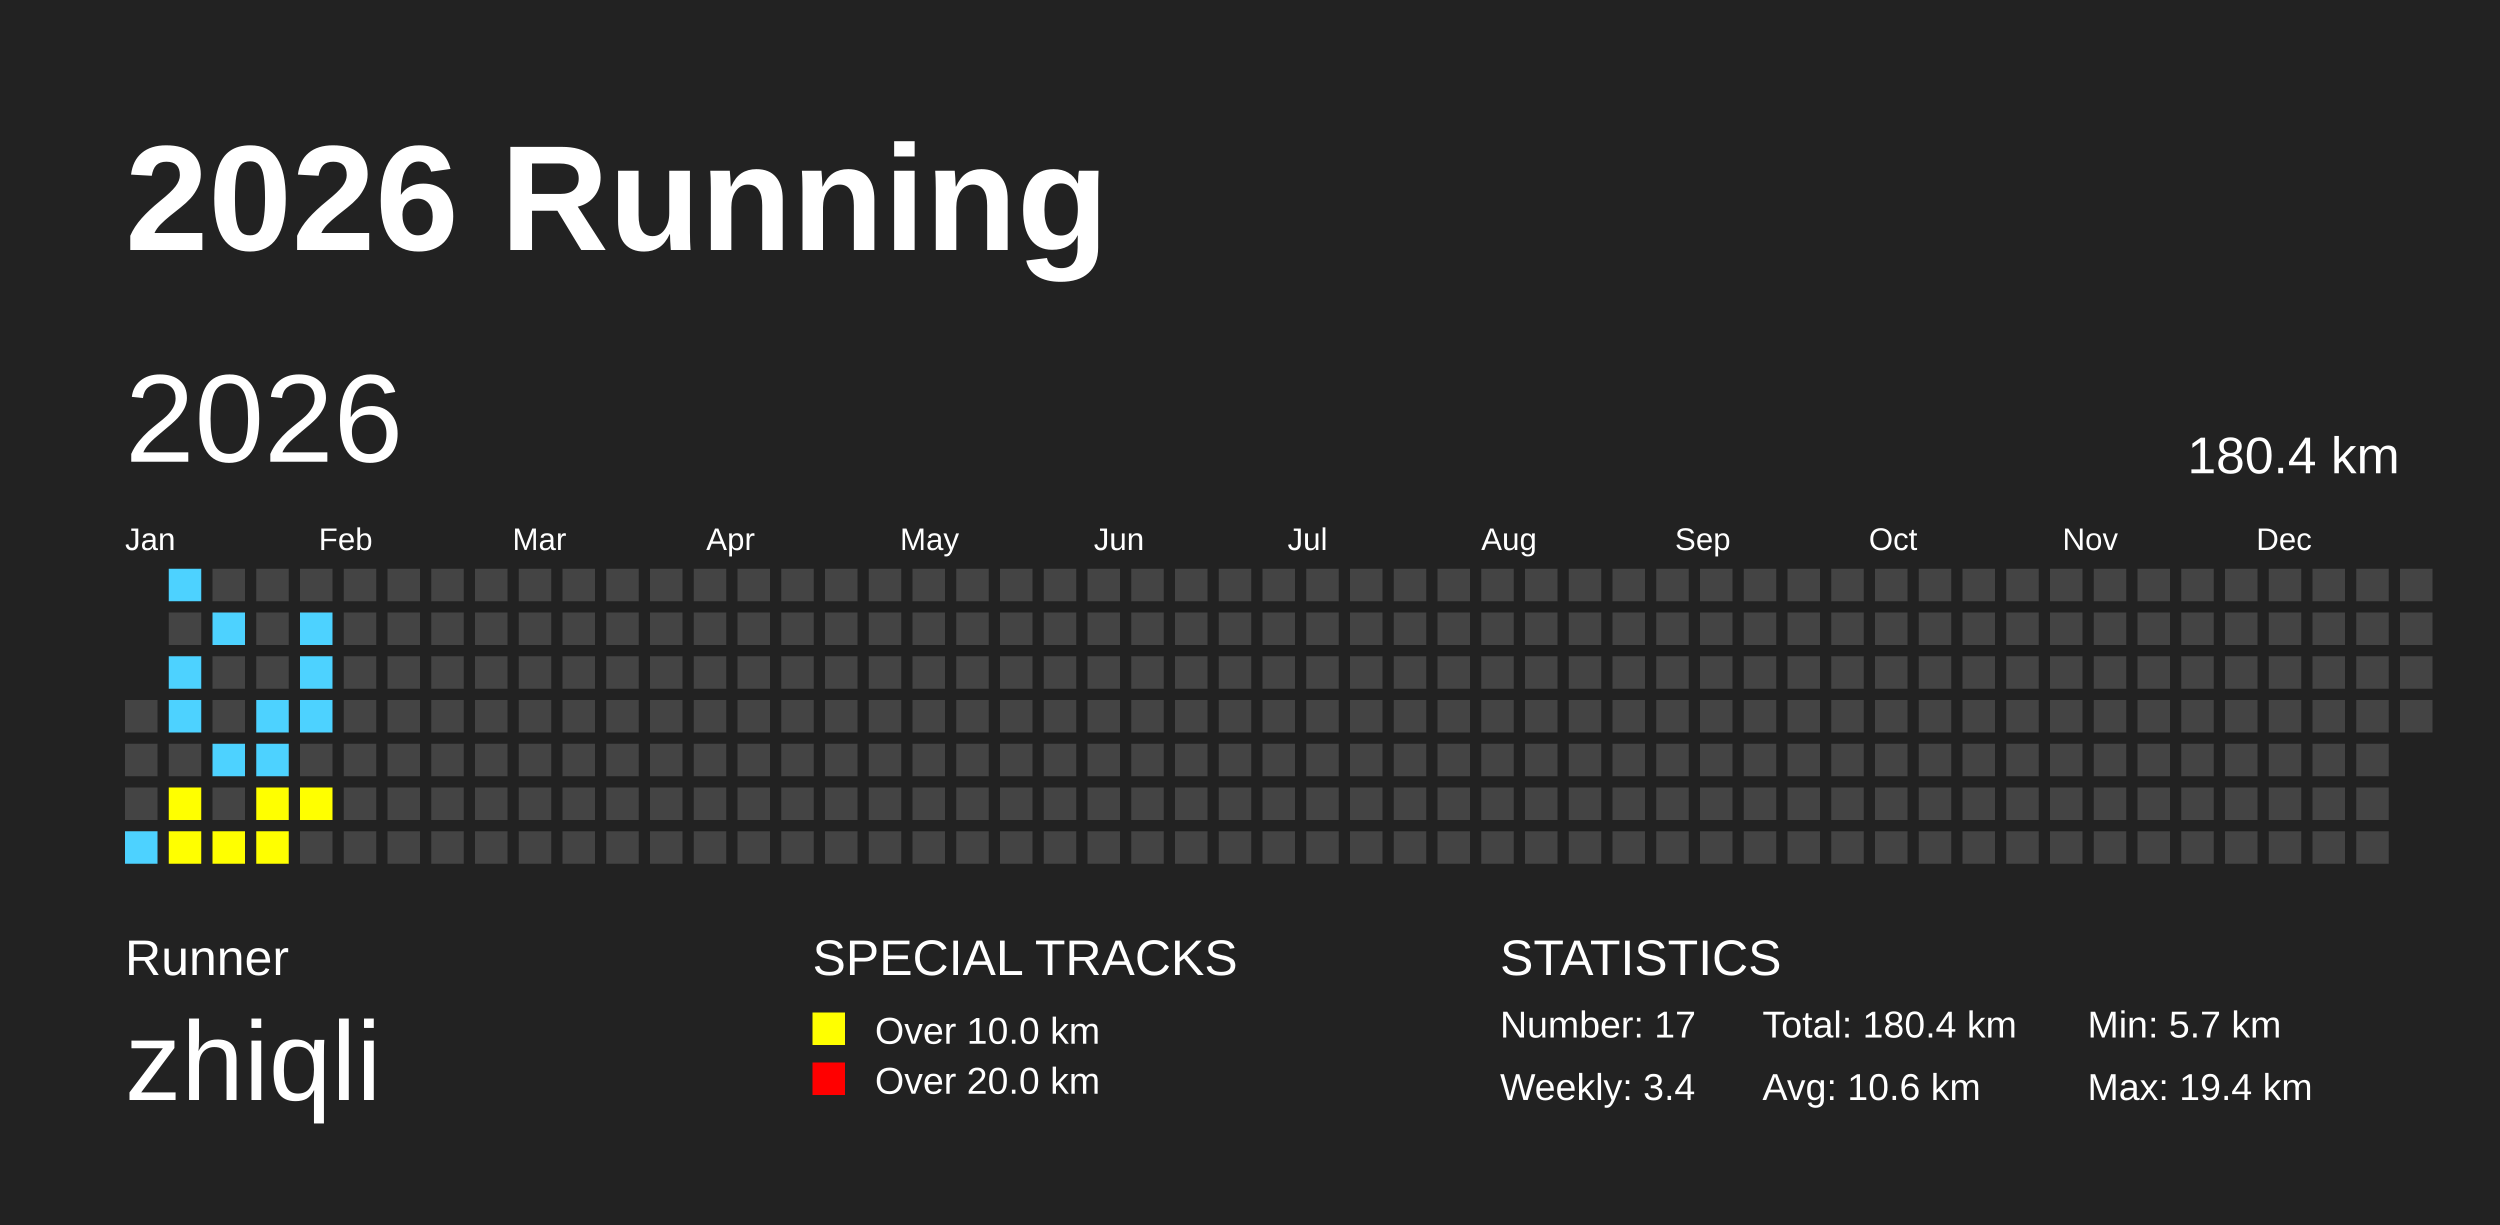
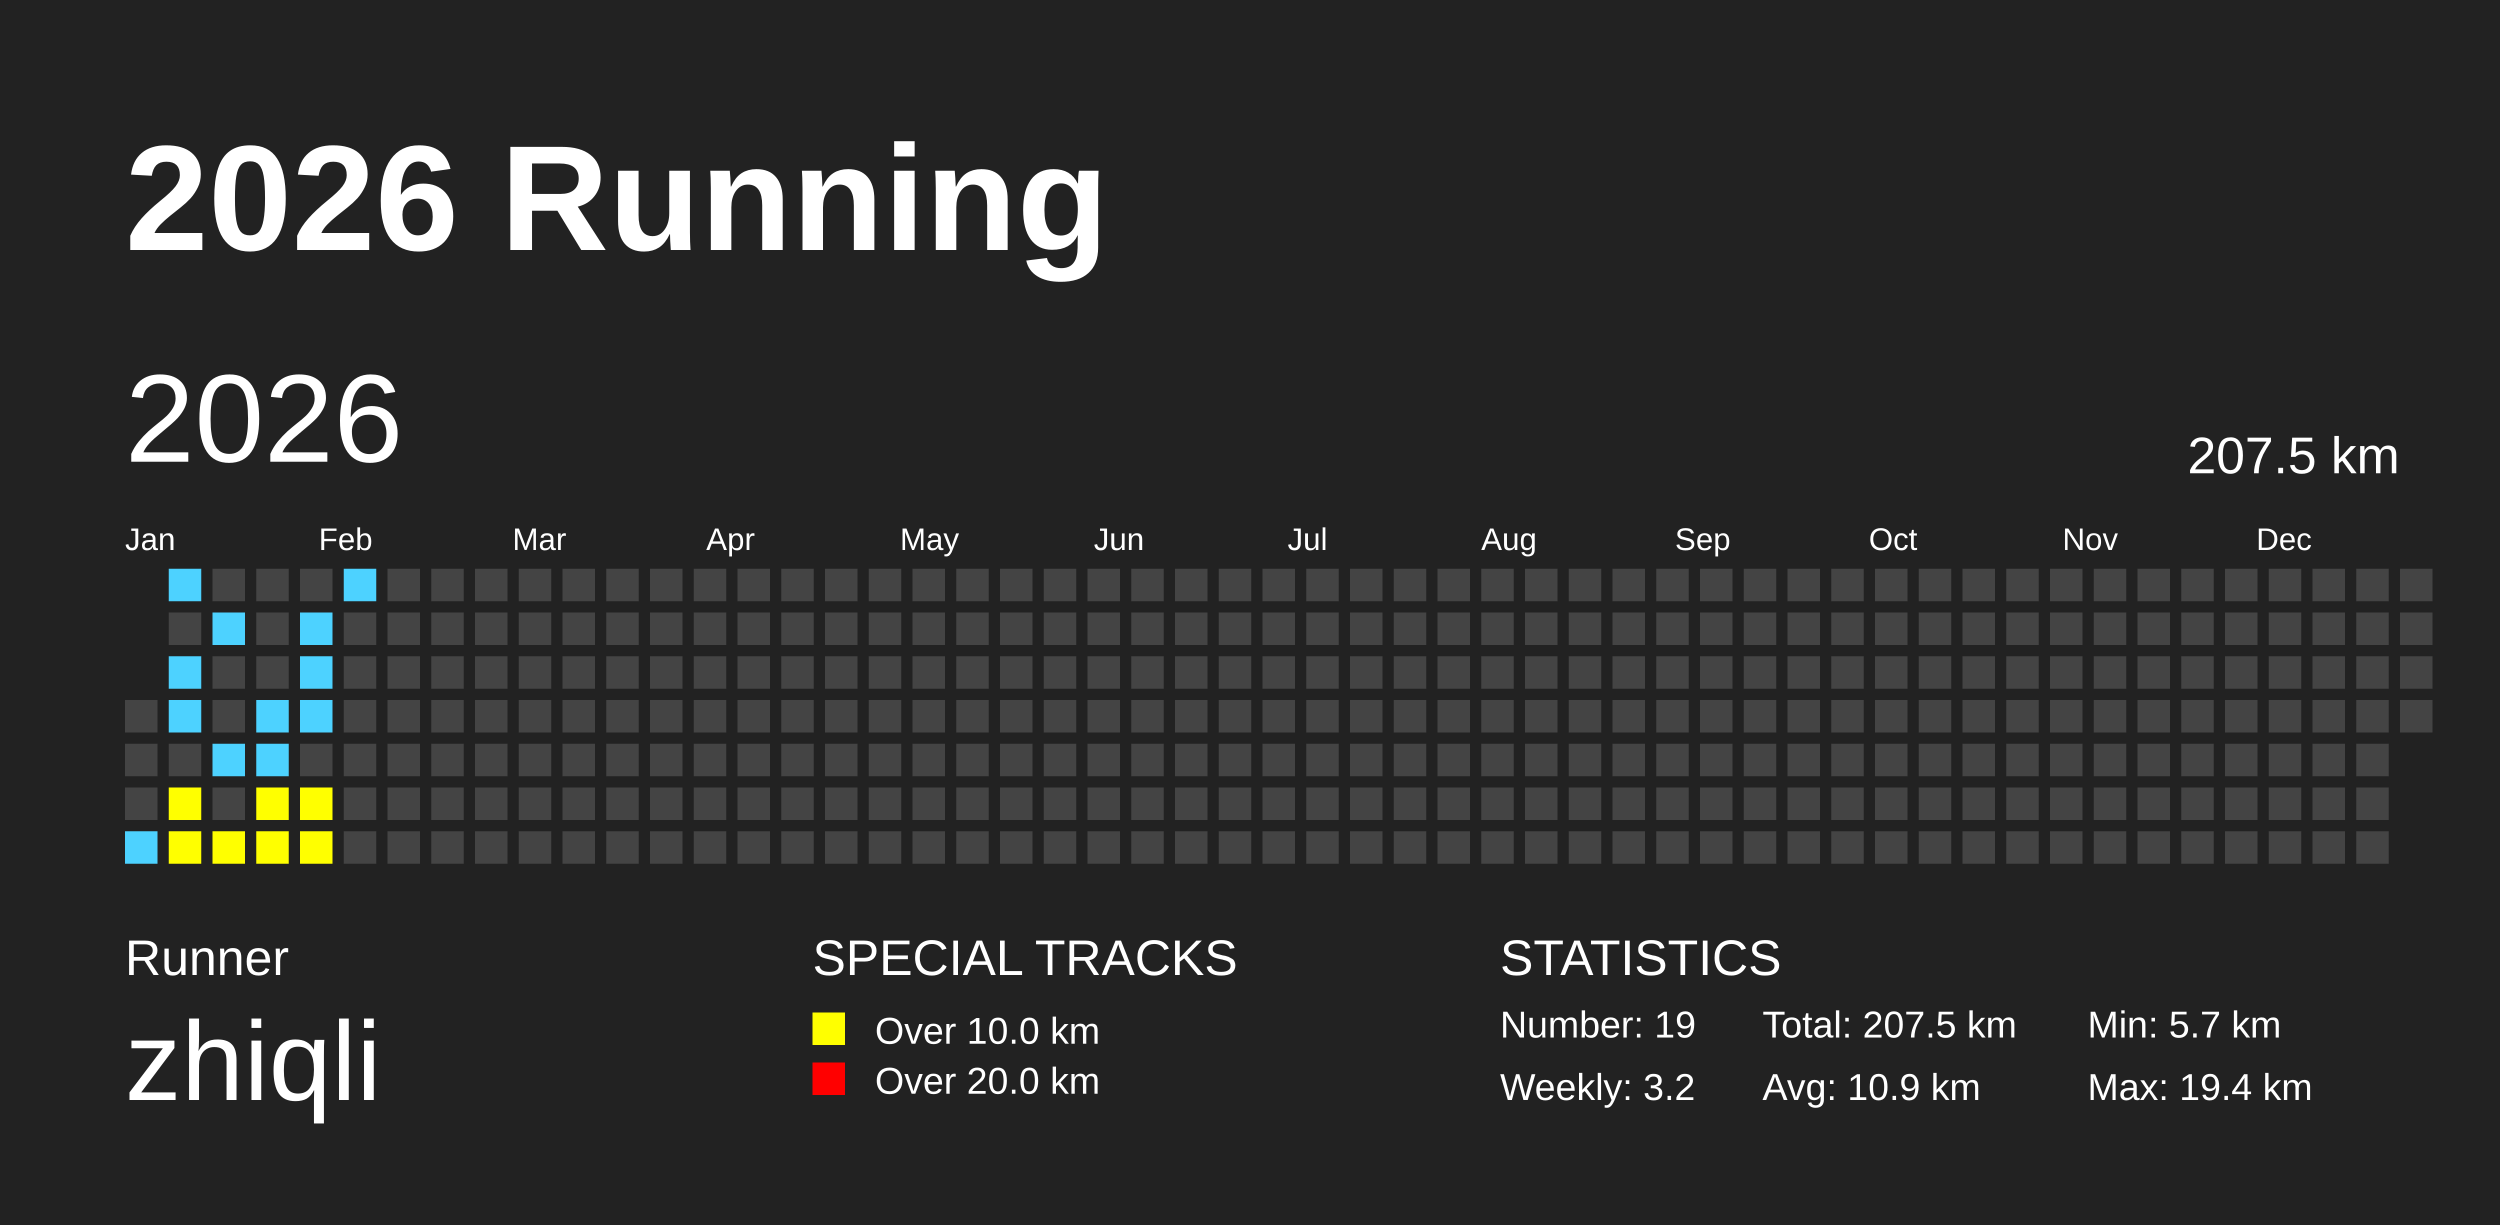
<svg xmlns="http://www.w3.org/2000/svg" baseProfile="full" height="98mm" version="1.1" viewBox="0,0,200,98" width="200mm">
  <defs />
  <rect fill="#222222" height="98" width="200" x="0" y="0" />
  <text fill="#FFFFFF" style="font-size:12px; font-family:Arial; font-weight:bold;" x="10" y="20">2026 Running</text>
  <text fill="#FFFFFF" style="font-size:4px; font-family:Arial" x="10" y="78">Runner</text>
  <text fill="#FFFFFF" style="font-size:9px; font-family:Arial" x="10" y="88">zhiqli</text>
  <text fill="#FFFFFF" style="font-size:4px; font-family:Arial" x="65" y="78">SPECIAL TRACKS</text>
  <rect fill="yellow" height="2.6" width="2.6" x="65" y="81" />
  <text fill="#FFFFFF" style="font-size:3px; font-family:Arial" x="70" y="83.5">Over 10.0 km</text>
  <rect fill="red" height="2.6" width="2.6" x="65" y="85" />
  <text fill="#FFFFFF" style="font-size:3px; font-family:Arial" x="70" y="87.5">Over 20.0 km</text>
  <text fill="#FFFFFF" style="font-size:4px; font-family:Arial" x="120" y="78">STATISTICS</text>
-   <text fill="#FFFFFF" style="font-size:3px; font-family:Arial" x="120" y="83">Number: 17</text>
-   <text fill="#FFFFFF" style="font-size:3px; font-family:Arial" x="120" y="88">Weekly: 3.4</text>
-   <text fill="#FFFFFF" style="font-size:3px; font-family:Arial" x="141" y="83">Total: 180.4 km</text>
-   <text fill="#FFFFFF" style="font-size:3px; font-family:Arial" x="141" y="88">Avg: 10.6 km</text>
+   <text fill="#FFFFFF" style="font-size:3px; font-family:Arial" x="120" y="83">Number: 19</text>
+   <text fill="#FFFFFF" style="font-size:3px; font-family:Arial" x="120" y="88">Weekly: 3.2</text>
+   <text fill="#FFFFFF" style="font-size:3px; font-family:Arial" x="141" y="83">Total: 207.5 km</text>
+   <text fill="#FFFFFF" style="font-size:3px; font-family:Arial" x="141" y="88">Avg: 10.9 km</text>
  <text fill="#FFFFFF" style="font-size:3px; font-family:Arial" x="167" y="83">Min: 5.7 km</text>
  <text fill="#FFFFFF" style="font-size:3px; font-family:Arial" x="167" y="88">Max: 19.4 km</text>
  <text dominant-baseline="hanging" fill="#FFFFFF" style="font-size:10.0px; font-family:Arial;" x="10" y="30">2026</text>
-   <text dominant-baseline="hanging" fill="#FFFFFF" style="font-size:4.125px; font-family:Arial;" x="175" y="35">180.4 km</text>
+   <text dominant-baseline="hanging" fill="#FFFFFF" style="font-size:4.125px; font-family:Arial;" x="175" y="35">207.5 km</text>
  <text fill="#FFFFFF" style="font-size:2.5px; font-family:Arial" x="10.0" y="44">Jan</text>
  <text fill="#FFFFFF" style="font-size:2.5px; font-family:Arial" x="25.5" y="44">Feb</text>
  <text fill="#FFFFFF" style="font-size:2.5px; font-family:Arial" x="41.0" y="44">Mar</text>
  <text fill="#FFFFFF" style="font-size:2.5px; font-family:Arial" x="56.5" y="44">Apr</text>
  <text fill="#FFFFFF" style="font-size:2.5px; font-family:Arial" x="72.0" y="44">May</text>
  <text fill="#FFFFFF" style="font-size:2.5px; font-family:Arial" x="87.5" y="44">Jun</text>
  <text fill="#FFFFFF" style="font-size:2.5px; font-family:Arial" x="103.0" y="44">Jul</text>
  <text fill="#FFFFFF" style="font-size:2.5px; font-family:Arial" x="118.5" y="44">Aug</text>
  <text fill="#FFFFFF" style="font-size:2.5px; font-family:Arial" x="134.0" y="44">Sep</text>
  <text fill="#FFFFFF" style="font-size:2.5px; font-family:Arial" x="149.5" y="44">Oct</text>
  <text fill="#FFFFFF" style="font-size:2.5px; font-family:Arial" x="165.0" y="44">Nov</text>
  <text fill="#FFFFFF" style="font-size:2.5px; font-family:Arial" x="180.5" y="44">Dec</text>
  <rect fill="#444444" height="2.6" width="2.6" x="10.0" y="56.0" />
  <rect fill="#444444" height="2.6" width="2.6" x="10.0" y="59.5" />
  <rect fill="#444444" height="2.6" width="2.6" x="10.0" y="63.0" />
  <rect fill="#4DD2FF" height="2.6" width="2.6" x="10.0" y="66.5" />
  <rect fill="#4DD2FF" height="2.6" width="2.6" x="13.5" y="45.5" />
  <rect fill="#444444" height="2.6" width="2.6" x="13.5" y="49.0" />
  <rect fill="#4DD2FF" height="2.6" width="2.6" x="13.5" y="52.5" />
  <rect fill="#4DD2FF" height="2.6" width="2.6" x="13.5" y="56.0" />
  <rect fill="#444444" height="2.6" width="2.6" x="13.5" y="59.5" />
  <rect fill="yellow" height="2.6" width="2.6" x="13.5" y="63.0" />
  <rect fill="yellow" height="2.6" width="2.6" x="13.5" y="66.5" />
  <rect fill="#444444" height="2.6" width="2.6" x="17.0" y="45.5" />
  <rect fill="#4DD2FF" height="2.6" width="2.6" x="17.0" y="49.0" />
  <rect fill="#444444" height="2.6" width="2.6" x="17.0" y="52.5" />
  <rect fill="#444444" height="2.6" width="2.6" x="17.0" y="56.0" />
  <rect fill="#4DD2FF" height="2.6" width="2.6" x="17.0" y="59.5" />
  <rect fill="#444444" height="2.6" width="2.6" x="17.0" y="63.0" />
  <rect fill="yellow" height="2.6" width="2.6" x="17.0" y="66.5" />
  <rect fill="#444444" height="2.6" width="2.6" x="20.5" y="45.5" />
  <rect fill="#444444" height="2.6" width="2.6" x="20.5" y="49.0" />
  <rect fill="#444444" height="2.6" width="2.6" x="20.5" y="52.5" />
  <rect fill="#4DD2FF" height="2.6" width="2.6" x="20.5" y="56.0" />
  <rect fill="#4DD2FF" height="2.6" width="2.6" x="20.5" y="59.5" />
  <rect fill="yellow" height="2.6" width="2.6" x="20.5" y="63.0" />
  <rect fill="yellow" height="2.6" width="2.6" x="20.5" y="66.5" />
  <rect fill="#444444" height="2.6" width="2.6" x="24.0" y="45.5" />
  <rect fill="#4DD2FF" height="2.6" width="2.6" x="24.0" y="49.0" />
  <rect fill="#4DD2FF" height="2.6" width="2.6" x="24.0" y="52.5" />
  <rect fill="#4DD2FF" height="2.6" width="2.6" x="24.0" y="56.0" />
  <rect fill="#444444" height="2.6" width="2.6" x="24.0" y="59.5" />
  <rect fill="yellow" height="2.6" width="2.6" x="24.0" y="63.0" />
-   <rect fill="#444444" height="2.6" width="2.6" x="24.0" y="66.5" />
-   <rect fill="#444444" height="2.6" width="2.6" x="27.5" y="45.5" />
+   <rect fill="yellow" height="2.6" width="2.6" x="24.0" y="66.5" />
+   <rect fill="#4DD2FF" height="2.6" width="2.6" x="27.5" y="45.5" />
  <rect fill="#444444" height="2.6" width="2.6" x="27.5" y="49.0" />
  <rect fill="#444444" height="2.6" width="2.6" x="27.5" y="52.5" />
  <rect fill="#444444" height="2.6" width="2.6" x="27.5" y="56.0" />
  <rect fill="#444444" height="2.6" width="2.6" x="27.5" y="59.5" />
  <rect fill="#444444" height="2.6" width="2.6" x="27.5" y="63.0" />
  <rect fill="#444444" height="2.6" width="2.6" x="27.5" y="66.5" />
  <rect fill="#444444" height="2.6" width="2.6" x="31.0" y="45.5" />
  <rect fill="#444444" height="2.6" width="2.6" x="31.0" y="49.0" />
  <rect fill="#444444" height="2.6" width="2.6" x="31.0" y="52.5" />
  <rect fill="#444444" height="2.6" width="2.6" x="31.0" y="56.0" />
  <rect fill="#444444" height="2.6" width="2.6" x="31.0" y="59.5" />
  <rect fill="#444444" height="2.6" width="2.6" x="31.0" y="63.0" />
  <rect fill="#444444" height="2.6" width="2.6" x="31.0" y="66.5" />
  <rect fill="#444444" height="2.6" width="2.6" x="34.5" y="45.5" />
  <rect fill="#444444" height="2.6" width="2.6" x="34.5" y="49.0" />
  <rect fill="#444444" height="2.6" width="2.6" x="34.5" y="52.5" />
  <rect fill="#444444" height="2.6" width="2.6" x="34.5" y="56.0" />
  <rect fill="#444444" height="2.6" width="2.6" x="34.5" y="59.5" />
  <rect fill="#444444" height="2.6" width="2.6" x="34.5" y="63.0" />
  <rect fill="#444444" height="2.6" width="2.6" x="34.5" y="66.5" />
  <rect fill="#444444" height="2.6" width="2.6" x="38.0" y="45.5" />
  <rect fill="#444444" height="2.6" width="2.6" x="38.0" y="49.0" />
  <rect fill="#444444" height="2.6" width="2.6" x="38.0" y="52.5" />
  <rect fill="#444444" height="2.6" width="2.6" x="38.0" y="56.0" />
  <rect fill="#444444" height="2.6" width="2.6" x="38.0" y="59.5" />
  <rect fill="#444444" height="2.6" width="2.6" x="38.0" y="63.0" />
  <rect fill="#444444" height="2.6" width="2.6" x="38.0" y="66.5" />
  <rect fill="#444444" height="2.6" width="2.6" x="41.5" y="45.5" />
  <rect fill="#444444" height="2.6" width="2.6" x="41.5" y="49.0" />
  <rect fill="#444444" height="2.6" width="2.6" x="41.5" y="52.5" />
  <rect fill="#444444" height="2.6" width="2.6" x="41.5" y="56.0" />
  <rect fill="#444444" height="2.6" width="2.6" x="41.5" y="59.5" />
  <rect fill="#444444" height="2.6" width="2.6" x="41.5" y="63.0" />
  <rect fill="#444444" height="2.6" width="2.6" x="41.5" y="66.5" />
  <rect fill="#444444" height="2.6" width="2.6" x="45.0" y="45.5" />
  <rect fill="#444444" height="2.6" width="2.6" x="45.0" y="49.0" />
  <rect fill="#444444" height="2.6" width="2.6" x="45.0" y="52.5" />
  <rect fill="#444444" height="2.6" width="2.6" x="45.0" y="56.0" />
  <rect fill="#444444" height="2.6" width="2.6" x="45.0" y="59.5" />
  <rect fill="#444444" height="2.6" width="2.6" x="45.0" y="63.0" />
  <rect fill="#444444" height="2.6" width="2.6" x="45.0" y="66.5" />
  <rect fill="#444444" height="2.6" width="2.6" x="48.5" y="45.5" />
  <rect fill="#444444" height="2.6" width="2.6" x="48.5" y="49.0" />
  <rect fill="#444444" height="2.6" width="2.6" x="48.5" y="52.5" />
  <rect fill="#444444" height="2.6" width="2.6" x="48.5" y="56.0" />
  <rect fill="#444444" height="2.6" width="2.6" x="48.5" y="59.5" />
  <rect fill="#444444" height="2.6" width="2.6" x="48.5" y="63.0" />
  <rect fill="#444444" height="2.6" width="2.6" x="48.5" y="66.5" />
  <rect fill="#444444" height="2.6" width="2.6" x="52.0" y="45.5" />
  <rect fill="#444444" height="2.6" width="2.6" x="52.0" y="49.0" />
  <rect fill="#444444" height="2.6" width="2.6" x="52.0" y="52.5" />
  <rect fill="#444444" height="2.6" width="2.6" x="52.0" y="56.0" />
  <rect fill="#444444" height="2.6" width="2.6" x="52.0" y="59.5" />
  <rect fill="#444444" height="2.6" width="2.6" x="52.0" y="63.0" />
  <rect fill="#444444" height="2.6" width="2.6" x="52.0" y="66.5" />
  <rect fill="#444444" height="2.6" width="2.6" x="55.5" y="45.5" />
  <rect fill="#444444" height="2.6" width="2.6" x="55.5" y="49.0" />
  <rect fill="#444444" height="2.6" width="2.6" x="55.5" y="52.5" />
  <rect fill="#444444" height="2.6" width="2.6" x="55.5" y="56.0" />
  <rect fill="#444444" height="2.6" width="2.6" x="55.5" y="59.5" />
  <rect fill="#444444" height="2.6" width="2.6" x="55.5" y="63.0" />
  <rect fill="#444444" height="2.6" width="2.6" x="55.5" y="66.5" />
  <rect fill="#444444" height="2.6" width="2.6" x="59.0" y="45.5" />
  <rect fill="#444444" height="2.6" width="2.6" x="59.0" y="49.0" />
  <rect fill="#444444" height="2.6" width="2.6" x="59.0" y="52.5" />
  <rect fill="#444444" height="2.6" width="2.6" x="59.0" y="56.0" />
  <rect fill="#444444" height="2.6" width="2.6" x="59.0" y="59.5" />
  <rect fill="#444444" height="2.6" width="2.6" x="59.0" y="63.0" />
  <rect fill="#444444" height="2.6" width="2.6" x="59.0" y="66.5" />
  <rect fill="#444444" height="2.6" width="2.6" x="62.5" y="45.5" />
  <rect fill="#444444" height="2.6" width="2.6" x="62.5" y="49.0" />
  <rect fill="#444444" height="2.6" width="2.6" x="62.5" y="52.5" />
  <rect fill="#444444" height="2.6" width="2.6" x="62.5" y="56.0" />
  <rect fill="#444444" height="2.6" width="2.6" x="62.5" y="59.5" />
  <rect fill="#444444" height="2.6" width="2.6" x="62.5" y="63.0" />
  <rect fill="#444444" height="2.6" width="2.6" x="62.5" y="66.5" />
  <rect fill="#444444" height="2.6" width="2.6" x="66.0" y="45.5" />
  <rect fill="#444444" height="2.6" width="2.6" x="66.0" y="49.0" />
  <rect fill="#444444" height="2.6" width="2.6" x="66.0" y="52.5" />
  <rect fill="#444444" height="2.6" width="2.6" x="66.0" y="56.0" />
  <rect fill="#444444" height="2.6" width="2.6" x="66.0" y="59.5" />
  <rect fill="#444444" height="2.6" width="2.6" x="66.0" y="63.0" />
  <rect fill="#444444" height="2.6" width="2.6" x="66.0" y="66.5" />
  <rect fill="#444444" height="2.6" width="2.6" x="69.5" y="45.5" />
  <rect fill="#444444" height="2.6" width="2.6" x="69.5" y="49.0" />
  <rect fill="#444444" height="2.6" width="2.6" x="69.5" y="52.5" />
  <rect fill="#444444" height="2.6" width="2.6" x="69.5" y="56.0" />
  <rect fill="#444444" height="2.6" width="2.6" x="69.5" y="59.5" />
  <rect fill="#444444" height="2.6" width="2.6" x="69.5" y="63.0" />
  <rect fill="#444444" height="2.6" width="2.6" x="69.5" y="66.5" />
  <rect fill="#444444" height="2.6" width="2.6" x="73.0" y="45.5" />
  <rect fill="#444444" height="2.6" width="2.6" x="73.0" y="49.0" />
  <rect fill="#444444" height="2.6" width="2.6" x="73.0" y="52.5" />
  <rect fill="#444444" height="2.6" width="2.6" x="73.0" y="56.0" />
  <rect fill="#444444" height="2.6" width="2.6" x="73.0" y="59.5" />
  <rect fill="#444444" height="2.6" width="2.6" x="73.0" y="63.0" />
  <rect fill="#444444" height="2.6" width="2.6" x="73.0" y="66.5" />
  <rect fill="#444444" height="2.6" width="2.6" x="76.5" y="45.5" />
  <rect fill="#444444" height="2.6" width="2.6" x="76.5" y="49.0" />
  <rect fill="#444444" height="2.6" width="2.6" x="76.5" y="52.5" />
  <rect fill="#444444" height="2.6" width="2.6" x="76.5" y="56.0" />
  <rect fill="#444444" height="2.6" width="2.6" x="76.5" y="59.5" />
  <rect fill="#444444" height="2.6" width="2.6" x="76.5" y="63.0" />
  <rect fill="#444444" height="2.6" width="2.6" x="76.5" y="66.5" />
  <rect fill="#444444" height="2.6" width="2.6" x="80.0" y="45.5" />
  <rect fill="#444444" height="2.6" width="2.6" x="80.0" y="49.0" />
  <rect fill="#444444" height="2.6" width="2.6" x="80.0" y="52.5" />
  <rect fill="#444444" height="2.6" width="2.6" x="80.0" y="56.0" />
  <rect fill="#444444" height="2.6" width="2.6" x="80.0" y="59.5" />
  <rect fill="#444444" height="2.6" width="2.6" x="80.0" y="63.0" />
  <rect fill="#444444" height="2.6" width="2.6" x="80.0" y="66.5" />
  <rect fill="#444444" height="2.6" width="2.6" x="83.5" y="45.5" />
  <rect fill="#444444" height="2.6" width="2.6" x="83.5" y="49.0" />
  <rect fill="#444444" height="2.6" width="2.6" x="83.5" y="52.5" />
  <rect fill="#444444" height="2.6" width="2.6" x="83.5" y="56.0" />
  <rect fill="#444444" height="2.6" width="2.6" x="83.5" y="59.5" />
  <rect fill="#444444" height="2.6" width="2.6" x="83.5" y="63.0" />
  <rect fill="#444444" height="2.6" width="2.6" x="83.5" y="66.5" />
  <rect fill="#444444" height="2.6" width="2.6" x="87.0" y="45.5" />
  <rect fill="#444444" height="2.6" width="2.6" x="87.0" y="49.0" />
  <rect fill="#444444" height="2.6" width="2.6" x="87.0" y="52.5" />
  <rect fill="#444444" height="2.6" width="2.6" x="87.0" y="56.0" />
  <rect fill="#444444" height="2.6" width="2.6" x="87.0" y="59.5" />
  <rect fill="#444444" height="2.6" width="2.6" x="87.0" y="63.0" />
  <rect fill="#444444" height="2.6" width="2.6" x="87.0" y="66.5" />
  <rect fill="#444444" height="2.6" width="2.6" x="90.5" y="45.5" />
  <rect fill="#444444" height="2.6" width="2.6" x="90.5" y="49.0" />
  <rect fill="#444444" height="2.6" width="2.6" x="90.5" y="52.5" />
  <rect fill="#444444" height="2.6" width="2.6" x="90.5" y="56.0" />
  <rect fill="#444444" height="2.6" width="2.6" x="90.5" y="59.5" />
  <rect fill="#444444" height="2.6" width="2.6" x="90.5" y="63.0" />
  <rect fill="#444444" height="2.6" width="2.6" x="90.5" y="66.5" />
  <rect fill="#444444" height="2.6" width="2.6" x="94.0" y="45.5" />
  <rect fill="#444444" height="2.6" width="2.6" x="94.0" y="49.0" />
  <rect fill="#444444" height="2.6" width="2.6" x="94.0" y="52.5" />
  <rect fill="#444444" height="2.6" width="2.6" x="94.0" y="56.0" />
  <rect fill="#444444" height="2.6" width="2.6" x="94.0" y="59.5" />
  <rect fill="#444444" height="2.6" width="2.6" x="94.0" y="63.0" />
  <rect fill="#444444" height="2.6" width="2.6" x="94.0" y="66.5" />
  <rect fill="#444444" height="2.6" width="2.6" x="97.5" y="45.5" />
  <rect fill="#444444" height="2.6" width="2.6" x="97.5" y="49.0" />
  <rect fill="#444444" height="2.6" width="2.6" x="97.5" y="52.5" />
  <rect fill="#444444" height="2.6" width="2.6" x="97.5" y="56.0" />
  <rect fill="#444444" height="2.6" width="2.6" x="97.5" y="59.5" />
  <rect fill="#444444" height="2.6" width="2.6" x="97.5" y="63.0" />
  <rect fill="#444444" height="2.6" width="2.6" x="97.5" y="66.5" />
  <rect fill="#444444" height="2.6" width="2.6" x="101.0" y="45.5" />
  <rect fill="#444444" height="2.6" width="2.6" x="101.0" y="49.0" />
  <rect fill="#444444" height="2.6" width="2.6" x="101.0" y="52.5" />
  <rect fill="#444444" height="2.6" width="2.6" x="101.0" y="56.0" />
  <rect fill="#444444" height="2.6" width="2.6" x="101.0" y="59.5" />
  <rect fill="#444444" height="2.6" width="2.6" x="101.0" y="63.0" />
  <rect fill="#444444" height="2.6" width="2.6" x="101.0" y="66.5" />
  <rect fill="#444444" height="2.6" width="2.6" x="104.5" y="45.5" />
  <rect fill="#444444" height="2.6" width="2.6" x="104.5" y="49.0" />
  <rect fill="#444444" height="2.6" width="2.6" x="104.5" y="52.5" />
  <rect fill="#444444" height="2.6" width="2.6" x="104.5" y="56.0" />
  <rect fill="#444444" height="2.6" width="2.6" x="104.5" y="59.5" />
  <rect fill="#444444" height="2.6" width="2.6" x="104.5" y="63.0" />
  <rect fill="#444444" height="2.6" width="2.6" x="104.5" y="66.5" />
  <rect fill="#444444" height="2.6" width="2.6" x="108.0" y="45.5" />
  <rect fill="#444444" height="2.6" width="2.6" x="108.0" y="49.0" />
  <rect fill="#444444" height="2.6" width="2.6" x="108.0" y="52.5" />
  <rect fill="#444444" height="2.6" width="2.6" x="108.0" y="56.0" />
  <rect fill="#444444" height="2.6" width="2.6" x="108.0" y="59.5" />
  <rect fill="#444444" height="2.6" width="2.6" x="108.0" y="63.0" />
  <rect fill="#444444" height="2.6" width="2.6" x="108.0" y="66.5" />
  <rect fill="#444444" height="2.6" width="2.6" x="111.5" y="45.5" />
  <rect fill="#444444" height="2.6" width="2.6" x="111.5" y="49.0" />
  <rect fill="#444444" height="2.6" width="2.6" x="111.5" y="52.5" />
  <rect fill="#444444" height="2.6" width="2.6" x="111.5" y="56.0" />
  <rect fill="#444444" height="2.6" width="2.6" x="111.5" y="59.5" />
  <rect fill="#444444" height="2.6" width="2.6" x="111.5" y="63.0" />
  <rect fill="#444444" height="2.6" width="2.6" x="111.5" y="66.5" />
  <rect fill="#444444" height="2.6" width="2.6" x="115.0" y="45.5" />
  <rect fill="#444444" height="2.6" width="2.6" x="115.0" y="49.0" />
  <rect fill="#444444" height="2.6" width="2.6" x="115.0" y="52.5" />
  <rect fill="#444444" height="2.6" width="2.6" x="115.0" y="56.0" />
  <rect fill="#444444" height="2.6" width="2.6" x="115.0" y="59.5" />
  <rect fill="#444444" height="2.6" width="2.6" x="115.0" y="63.0" />
  <rect fill="#444444" height="2.6" width="2.6" x="115.0" y="66.5" />
  <rect fill="#444444" height="2.6" width="2.6" x="118.5" y="45.5" />
  <rect fill="#444444" height="2.6" width="2.6" x="118.5" y="49.0" />
  <rect fill="#444444" height="2.6" width="2.6" x="118.5" y="52.5" />
  <rect fill="#444444" height="2.6" width="2.6" x="118.5" y="56.0" />
  <rect fill="#444444" height="2.6" width="2.6" x="118.5" y="59.5" />
  <rect fill="#444444" height="2.6" width="2.6" x="118.5" y="63.0" />
  <rect fill="#444444" height="2.6" width="2.6" x="118.5" y="66.5" />
  <rect fill="#444444" height="2.6" width="2.6" x="122.0" y="45.5" />
  <rect fill="#444444" height="2.6" width="2.6" x="122.0" y="49.0" />
  <rect fill="#444444" height="2.6" width="2.6" x="122.0" y="52.5" />
  <rect fill="#444444" height="2.6" width="2.6" x="122.0" y="56.0" />
  <rect fill="#444444" height="2.6" width="2.6" x="122.0" y="59.5" />
  <rect fill="#444444" height="2.6" width="2.6" x="122.0" y="63.0" />
  <rect fill="#444444" height="2.6" width="2.6" x="122.0" y="66.5" />
  <rect fill="#444444" height="2.6" width="2.6" x="125.5" y="45.5" />
  <rect fill="#444444" height="2.6" width="2.6" x="125.5" y="49.0" />
  <rect fill="#444444" height="2.6" width="2.6" x="125.5" y="52.5" />
  <rect fill="#444444" height="2.6" width="2.6" x="125.5" y="56.0" />
  <rect fill="#444444" height="2.6" width="2.6" x="125.5" y="59.5" />
  <rect fill="#444444" height="2.6" width="2.6" x="125.5" y="63.0" />
  <rect fill="#444444" height="2.6" width="2.6" x="125.5" y="66.5" />
  <rect fill="#444444" height="2.6" width="2.6" x="129.0" y="45.5" />
  <rect fill="#444444" height="2.6" width="2.6" x="129.0" y="49.0" />
  <rect fill="#444444" height="2.6" width="2.6" x="129.0" y="52.5" />
  <rect fill="#444444" height="2.6" width="2.6" x="129.0" y="56.0" />
  <rect fill="#444444" height="2.6" width="2.6" x="129.0" y="59.5" />
  <rect fill="#444444" height="2.6" width="2.6" x="129.0" y="63.0" />
  <rect fill="#444444" height="2.6" width="2.6" x="129.0" y="66.5" />
  <rect fill="#444444" height="2.6" width="2.6" x="132.5" y="45.5" />
  <rect fill="#444444" height="2.6" width="2.6" x="132.5" y="49.0" />
  <rect fill="#444444" height="2.6" width="2.6" x="132.5" y="52.5" />
  <rect fill="#444444" height="2.6" width="2.6" x="132.5" y="56.0" />
  <rect fill="#444444" height="2.6" width="2.6" x="132.5" y="59.5" />
  <rect fill="#444444" height="2.6" width="2.6" x="132.5" y="63.0" />
  <rect fill="#444444" height="2.6" width="2.6" x="132.5" y="66.5" />
  <rect fill="#444444" height="2.6" width="2.6" x="136.0" y="45.5" />
  <rect fill="#444444" height="2.6" width="2.6" x="136.0" y="49.0" />
  <rect fill="#444444" height="2.6" width="2.6" x="136.0" y="52.5" />
  <rect fill="#444444" height="2.6" width="2.6" x="136.0" y="56.0" />
  <rect fill="#444444" height="2.6" width="2.6" x="136.0" y="59.5" />
  <rect fill="#444444" height="2.6" width="2.6" x="136.0" y="63.0" />
  <rect fill="#444444" height="2.6" width="2.6" x="136.0" y="66.5" />
  <rect fill="#444444" height="2.6" width="2.6" x="139.5" y="45.5" />
  <rect fill="#444444" height="2.6" width="2.6" x="139.5" y="49.0" />
  <rect fill="#444444" height="2.6" width="2.6" x="139.5" y="52.5" />
  <rect fill="#444444" height="2.6" width="2.6" x="139.5" y="56.0" />
  <rect fill="#444444" height="2.6" width="2.6" x="139.5" y="59.5" />
  <rect fill="#444444" height="2.6" width="2.6" x="139.5" y="63.0" />
  <rect fill="#444444" height="2.6" width="2.6" x="139.5" y="66.5" />
  <rect fill="#444444" height="2.6" width="2.6" x="143.0" y="45.5" />
  <rect fill="#444444" height="2.6" width="2.6" x="143.0" y="49.0" />
  <rect fill="#444444" height="2.6" width="2.6" x="143.0" y="52.5" />
  <rect fill="#444444" height="2.6" width="2.6" x="143.0" y="56.0" />
  <rect fill="#444444" height="2.6" width="2.6" x="143.0" y="59.5" />
  <rect fill="#444444" height="2.6" width="2.6" x="143.0" y="63.0" />
  <rect fill="#444444" height="2.6" width="2.6" x="143.0" y="66.5" />
  <rect fill="#444444" height="2.6" width="2.6" x="146.5" y="45.5" />
  <rect fill="#444444" height="2.6" width="2.6" x="146.5" y="49.0" />
  <rect fill="#444444" height="2.6" width="2.6" x="146.5" y="52.5" />
  <rect fill="#444444" height="2.6" width="2.6" x="146.5" y="56.0" />
  <rect fill="#444444" height="2.6" width="2.6" x="146.5" y="59.5" />
  <rect fill="#444444" height="2.6" width="2.6" x="146.5" y="63.0" />
  <rect fill="#444444" height="2.6" width="2.6" x="146.5" y="66.5" />
  <rect fill="#444444" height="2.6" width="2.6" x="150.0" y="45.5" />
  <rect fill="#444444" height="2.6" width="2.6" x="150.0" y="49.0" />
  <rect fill="#444444" height="2.6" width="2.6" x="150.0" y="52.5" />
  <rect fill="#444444" height="2.6" width="2.6" x="150.0" y="56.0" />
  <rect fill="#444444" height="2.6" width="2.6" x="150.0" y="59.5" />
  <rect fill="#444444" height="2.6" width="2.6" x="150.0" y="63.0" />
  <rect fill="#444444" height="2.6" width="2.6" x="150.0" y="66.5" />
  <rect fill="#444444" height="2.6" width="2.6" x="153.5" y="45.5" />
  <rect fill="#444444" height="2.6" width="2.6" x="153.5" y="49.0" />
  <rect fill="#444444" height="2.6" width="2.6" x="153.5" y="52.5" />
  <rect fill="#444444" height="2.6" width="2.6" x="153.5" y="56.0" />
  <rect fill="#444444" height="2.6" width="2.6" x="153.5" y="59.5" />
  <rect fill="#444444" height="2.6" width="2.6" x="153.5" y="63.0" />
  <rect fill="#444444" height="2.6" width="2.6" x="153.5" y="66.5" />
  <rect fill="#444444" height="2.6" width="2.6" x="157.0" y="45.5" />
  <rect fill="#444444" height="2.6" width="2.6" x="157.0" y="49.0" />
  <rect fill="#444444" height="2.6" width="2.6" x="157.0" y="52.5" />
  <rect fill="#444444" height="2.6" width="2.6" x="157.0" y="56.0" />
  <rect fill="#444444" height="2.6" width="2.6" x="157.0" y="59.5" />
  <rect fill="#444444" height="2.6" width="2.6" x="157.0" y="63.0" />
  <rect fill="#444444" height="2.6" width="2.6" x="157.0" y="66.5" />
  <rect fill="#444444" height="2.6" width="2.6" x="160.5" y="45.5" />
  <rect fill="#444444" height="2.6" width="2.6" x="160.5" y="49.0" />
  <rect fill="#444444" height="2.6" width="2.6" x="160.5" y="52.5" />
  <rect fill="#444444" height="2.6" width="2.6" x="160.5" y="56.0" />
  <rect fill="#444444" height="2.6" width="2.6" x="160.5" y="59.5" />
  <rect fill="#444444" height="2.6" width="2.6" x="160.5" y="63.0" />
  <rect fill="#444444" height="2.6" width="2.6" x="160.5" y="66.5" />
  <rect fill="#444444" height="2.6" width="2.6" x="164.0" y="45.5" />
  <rect fill="#444444" height="2.6" width="2.6" x="164.0" y="49.0" />
  <rect fill="#444444" height="2.6" width="2.6" x="164.0" y="52.5" />
  <rect fill="#444444" height="2.6" width="2.6" x="164.0" y="56.0" />
  <rect fill="#444444" height="2.6" width="2.6" x="164.0" y="59.5" />
  <rect fill="#444444" height="2.6" width="2.6" x="164.0" y="63.0" />
  <rect fill="#444444" height="2.6" width="2.6" x="164.0" y="66.5" />
  <rect fill="#444444" height="2.6" width="2.6" x="167.5" y="45.5" />
  <rect fill="#444444" height="2.6" width="2.6" x="167.5" y="49.0" />
  <rect fill="#444444" height="2.6" width="2.6" x="167.5" y="52.5" />
  <rect fill="#444444" height="2.6" width="2.6" x="167.5" y="56.0" />
  <rect fill="#444444" height="2.6" width="2.6" x="167.5" y="59.5" />
  <rect fill="#444444" height="2.6" width="2.6" x="167.5" y="63.0" />
  <rect fill="#444444" height="2.6" width="2.6" x="167.5" y="66.5" />
  <rect fill="#444444" height="2.6" width="2.6" x="171.0" y="45.5" />
  <rect fill="#444444" height="2.6" width="2.6" x="171.0" y="49.0" />
  <rect fill="#444444" height="2.6" width="2.6" x="171.0" y="52.5" />
  <rect fill="#444444" height="2.6" width="2.6" x="171.0" y="56.0" />
  <rect fill="#444444" height="2.6" width="2.6" x="171.0" y="59.5" />
  <rect fill="#444444" height="2.6" width="2.6" x="171.0" y="63.0" />
  <rect fill="#444444" height="2.6" width="2.6" x="171.0" y="66.5" />
  <rect fill="#444444" height="2.6" width="2.6" x="174.5" y="45.5" />
  <rect fill="#444444" height="2.6" width="2.6" x="174.5" y="49.0" />
  <rect fill="#444444" height="2.6" width="2.6" x="174.5" y="52.5" />
  <rect fill="#444444" height="2.6" width="2.6" x="174.5" y="56.0" />
  <rect fill="#444444" height="2.6" width="2.6" x="174.5" y="59.5" />
  <rect fill="#444444" height="2.6" width="2.6" x="174.5" y="63.0" />
  <rect fill="#444444" height="2.6" width="2.6" x="174.5" y="66.5" />
  <rect fill="#444444" height="2.6" width="2.6" x="178.0" y="45.5" />
  <rect fill="#444444" height="2.6" width="2.6" x="178.0" y="49.0" />
  <rect fill="#444444" height="2.6" width="2.6" x="178.0" y="52.5" />
  <rect fill="#444444" height="2.6" width="2.6" x="178.0" y="56.0" />
  <rect fill="#444444" height="2.6" width="2.6" x="178.0" y="59.5" />
  <rect fill="#444444" height="2.6" width="2.6" x="178.0" y="63.0" />
  <rect fill="#444444" height="2.6" width="2.6" x="178.0" y="66.5" />
  <rect fill="#444444" height="2.6" width="2.6" x="181.5" y="45.5" />
  <rect fill="#444444" height="2.6" width="2.6" x="181.5" y="49.0" />
  <rect fill="#444444" height="2.6" width="2.6" x="181.5" y="52.5" />
  <rect fill="#444444" height="2.6" width="2.6" x="181.5" y="56.0" />
  <rect fill="#444444" height="2.6" width="2.6" x="181.5" y="59.5" />
  <rect fill="#444444" height="2.6" width="2.6" x="181.5" y="63.0" />
  <rect fill="#444444" height="2.6" width="2.6" x="181.5" y="66.5" />
  <rect fill="#444444" height="2.6" width="2.6" x="185.0" y="45.5" />
  <rect fill="#444444" height="2.6" width="2.6" x="185.0" y="49.0" />
  <rect fill="#444444" height="2.6" width="2.6" x="185.0" y="52.5" />
  <rect fill="#444444" height="2.6" width="2.6" x="185.0" y="56.0" />
  <rect fill="#444444" height="2.6" width="2.6" x="185.0" y="59.5" />
  <rect fill="#444444" height="2.6" width="2.6" x="185.0" y="63.0" />
  <rect fill="#444444" height="2.6" width="2.6" x="185.0" y="66.5" />
  <rect fill="#444444" height="2.6" width="2.6" x="188.5" y="45.5" />
  <rect fill="#444444" height="2.6" width="2.6" x="188.5" y="49.0" />
  <rect fill="#444444" height="2.6" width="2.6" x="188.5" y="52.5" />
  <rect fill="#444444" height="2.6" width="2.6" x="188.5" y="56.0" />
  <rect fill="#444444" height="2.6" width="2.6" x="188.5" y="59.5" />
  <rect fill="#444444" height="2.6" width="2.6" x="188.5" y="63.0" />
  <rect fill="#444444" height="2.6" width="2.6" x="188.5" y="66.5" />
  <rect fill="#444444" height="2.6" width="2.6" x="192.0" y="45.5" />
  <rect fill="#444444" height="2.6" width="2.6" x="192.0" y="49.0" />
  <rect fill="#444444" height="2.6" width="2.6" x="192.0" y="52.5" />
  <rect fill="#444444" height="2.6" width="2.6" x="192.0" y="56.0" />
</svg>
